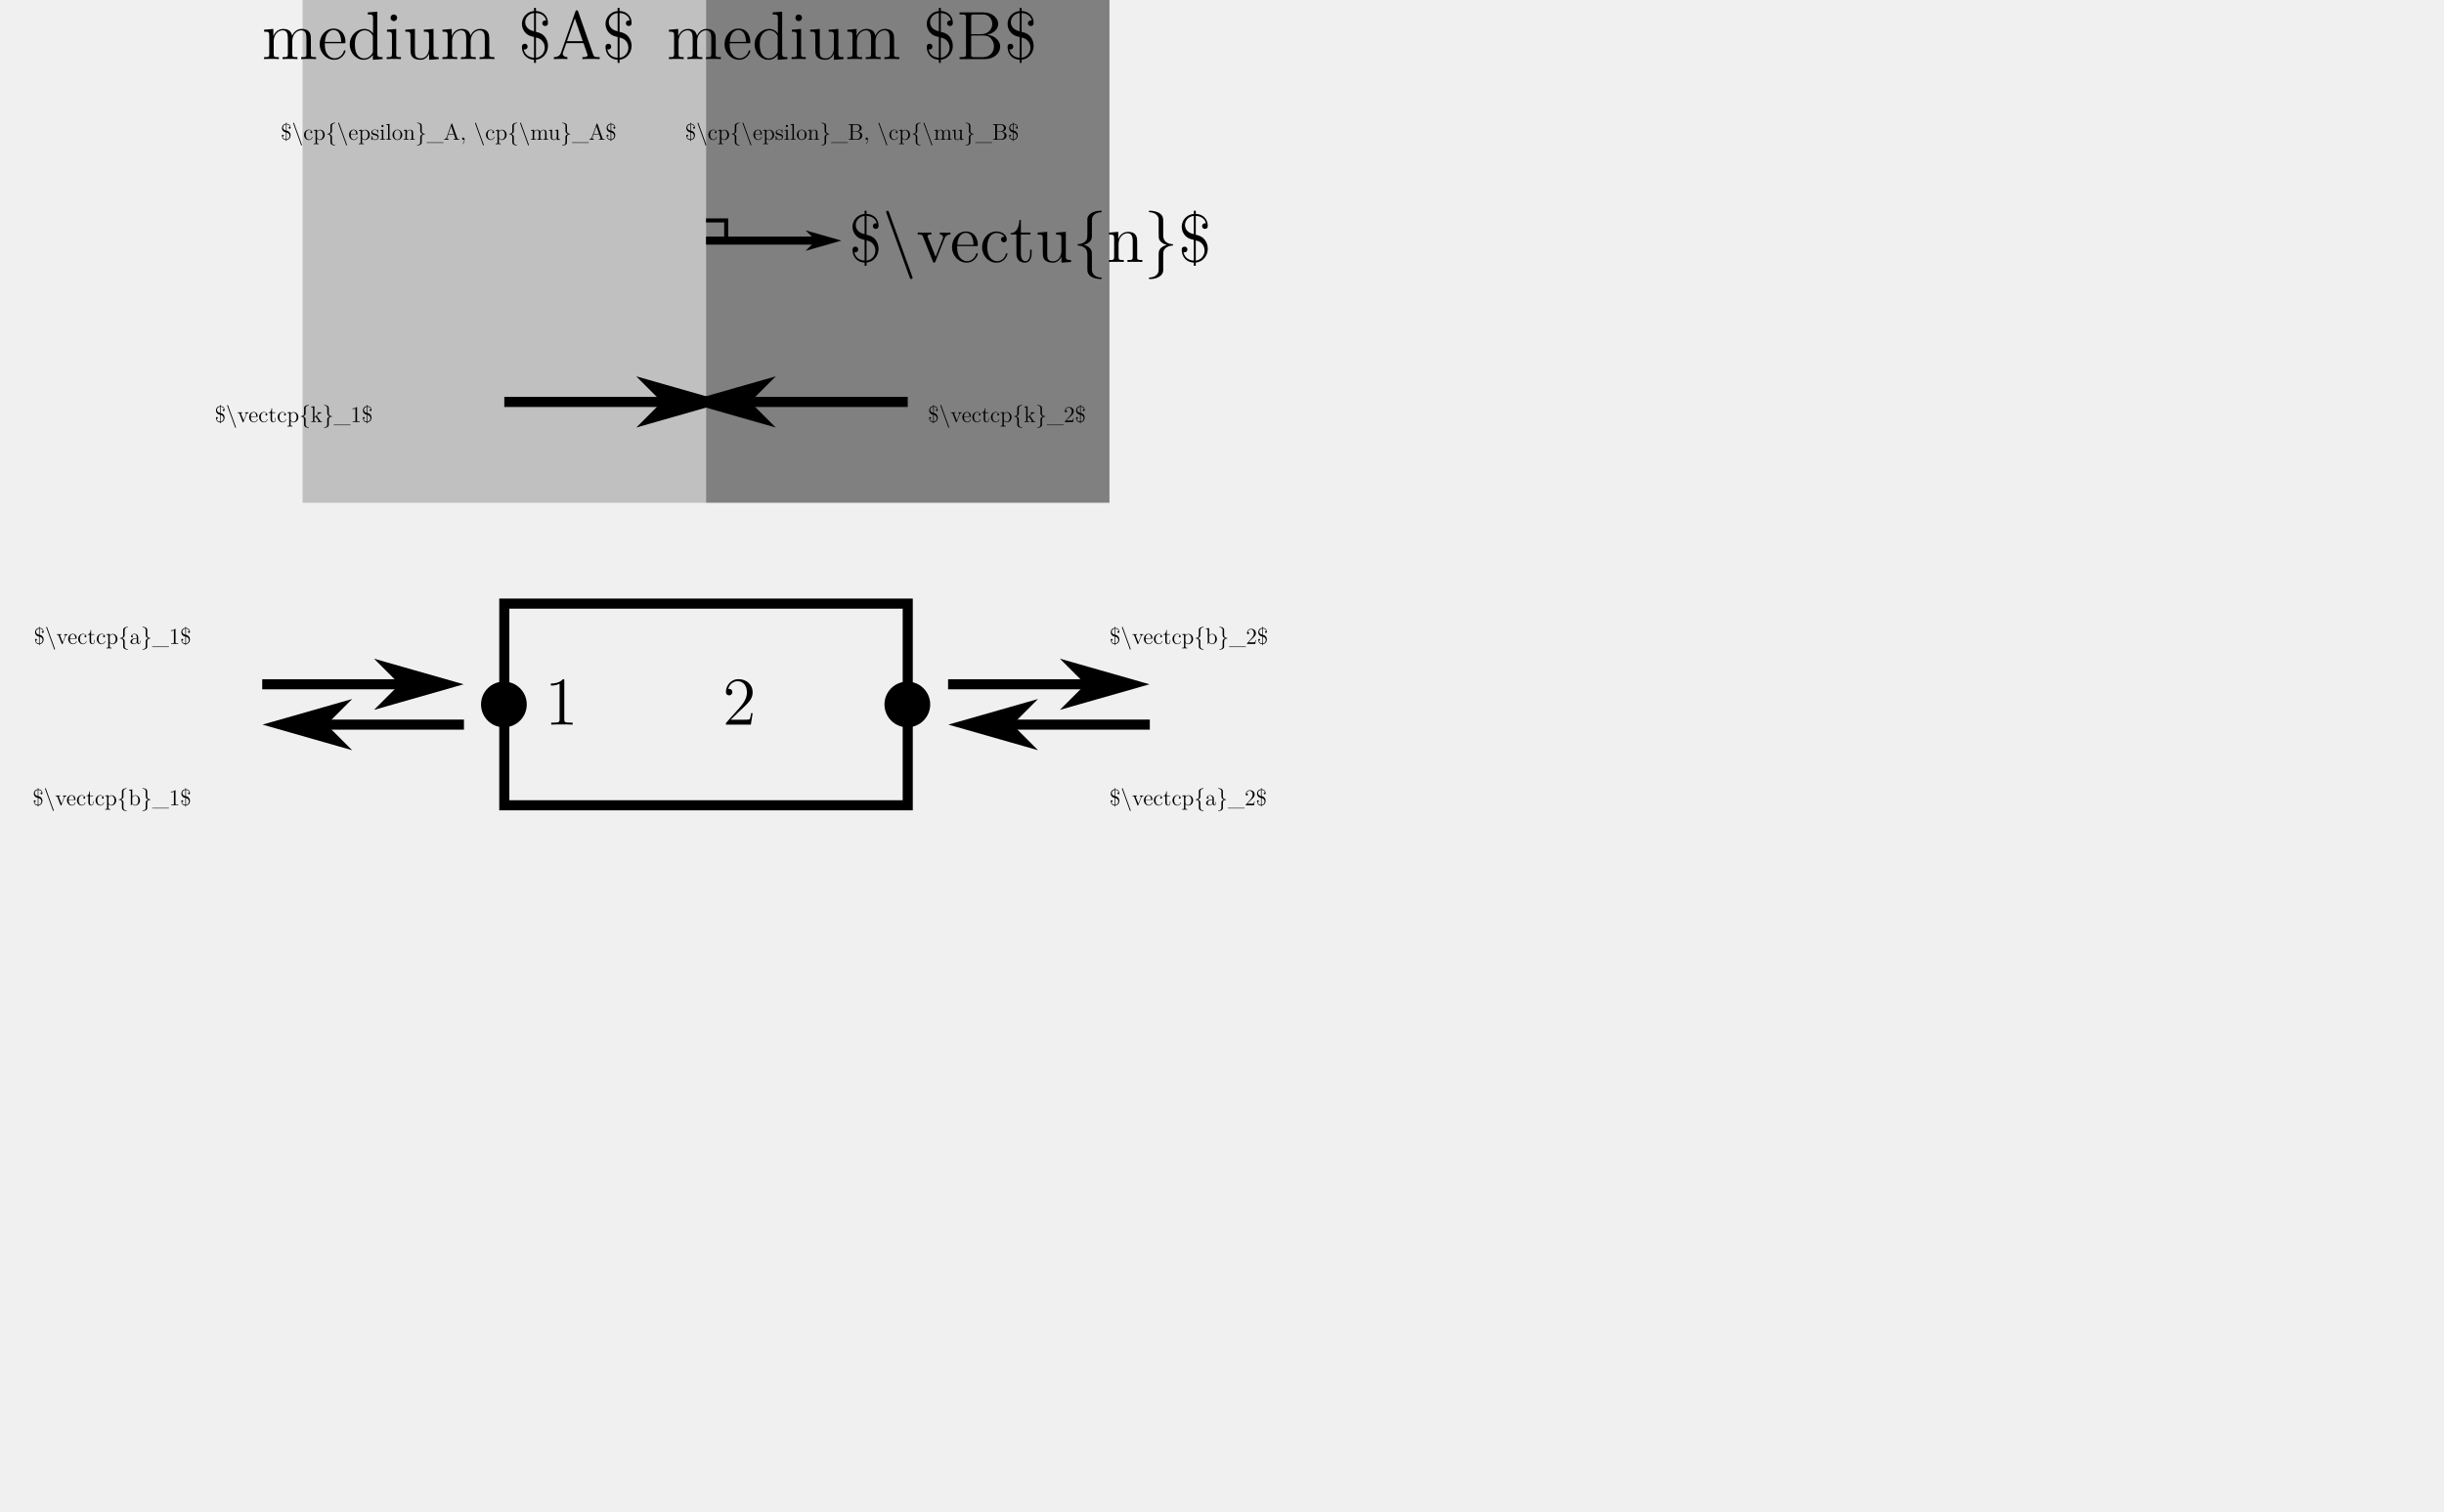
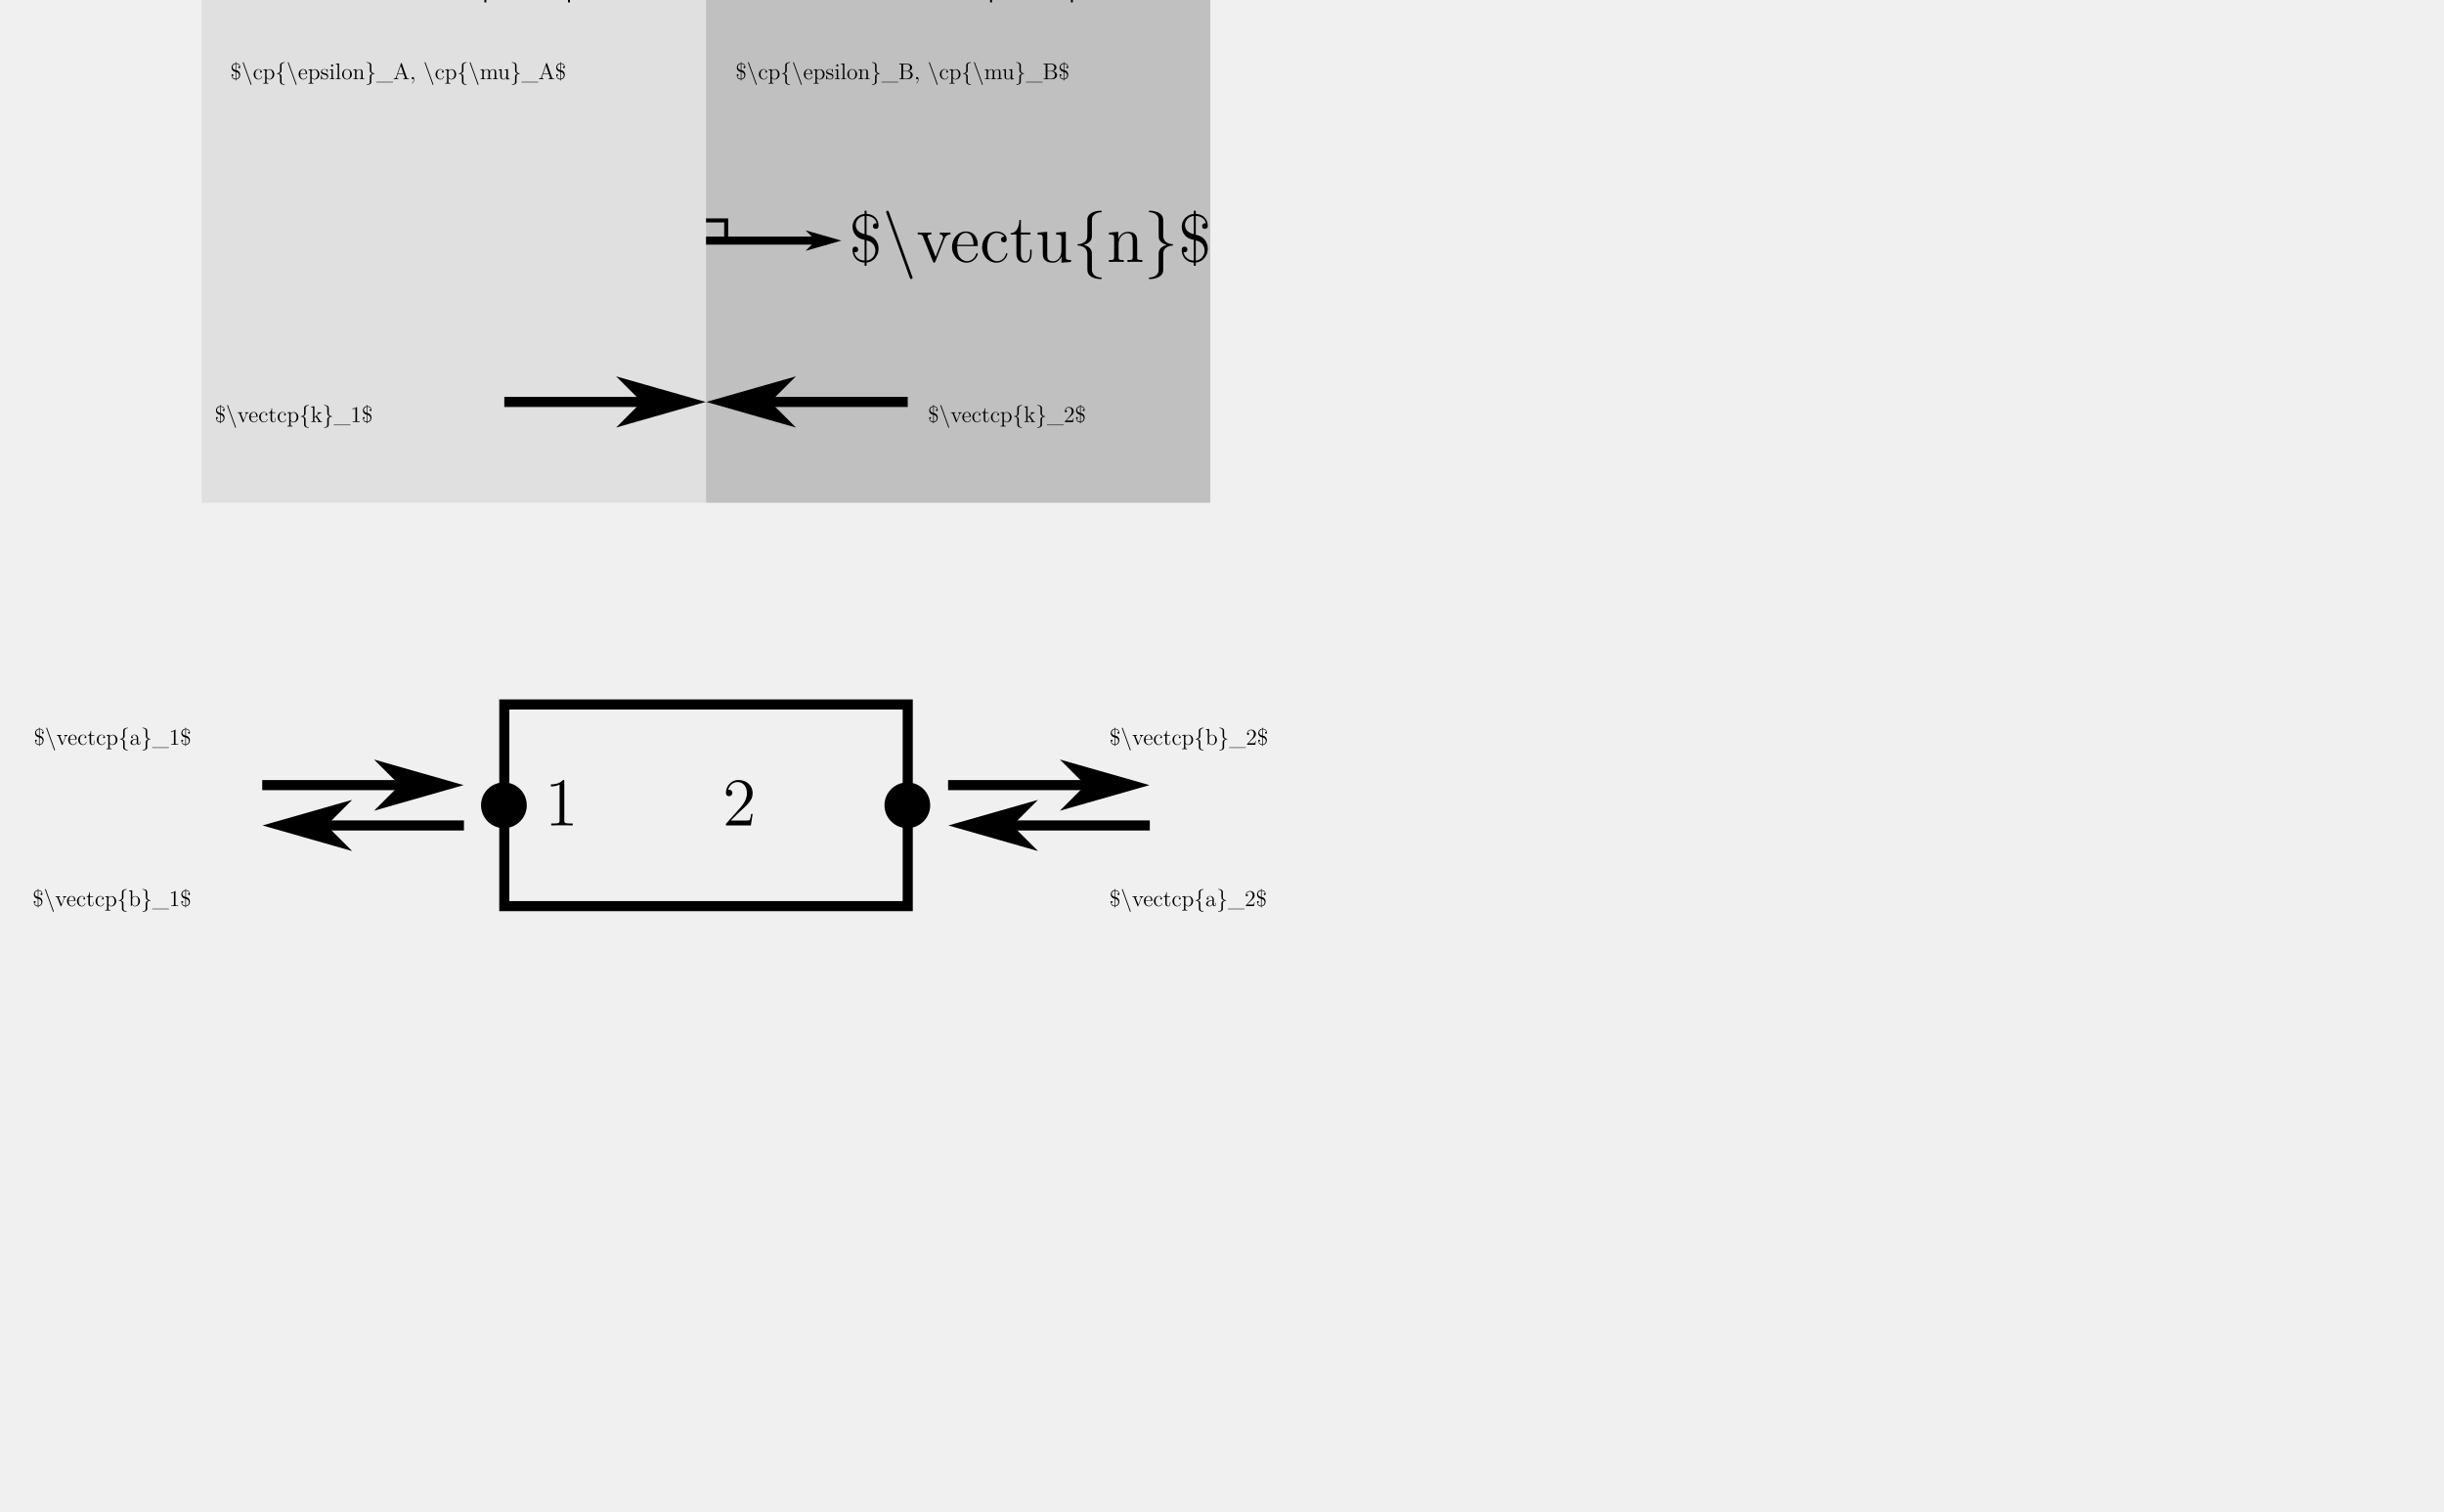
<svg xmlns="http://www.w3.org/2000/svg" width="429.3" height="265.5" id="svg2993" version="1.1">
  <defs id="defs2995">
    <marker orient="auto" refY="0.0" refX="0.0" id="Arrow1Send" style="overflow:visible;">
      <path id="path3807" d="M 0.0,0.0 L 5.0,-5.0 L -12.5,0.0 L 5.0,5.0 L 0.0,0.0 z " style="fill-rule:evenodd;stroke:#000000;stroke-width:1.0pt;marker-start:none;" transform="scale(0.2) rotate(180) translate(6,0)" />
    </marker>
    <marker orient="auto" refY="0.0" refX="0.0" id="DotM" style="overflow:visible">
      <path id="path3857" d="M -2.5,-1.0 C -2.5,1.76 -4.74,4.0 -7.5,4.0 C -10.26,4.0 -12.5,1.76 -12.5,-1.0 C -12.5,-3.76 -10.26,-6.0 -7.5,-6.0 C -4.74,-6.0 -2.5,-3.76 -2.5,-1.0 z " style="fill-rule:evenodd;stroke:#000000;stroke-width:1.0pt;marker-start:none;marker-end:none" transform="scale(0.4) translate(7.4, 1)" />
    </marker>
    <marker orient="auto" refY="0.0" refX="0.0" id="Arrow1Mstart" style="overflow:visible">
      <path id="path3788" d="M 0.0,0.0 L 5.0,-5.0 L -12.5,0.0 L 5.0,5.0 L 0.0,0.0 z " style="fill-rule:evenodd;stroke:#000000;stroke-width:1.0pt;marker-start:none" transform="scale(0.4) translate(10,0)" />
    </marker>
    <marker orient="auto" refY="0.0" refX="0.0" id="Arrow1Mend" style="overflow:visible;">
      <path id="path3791" d="M 0.0,0.0 L 5.0,-5.0 L -12.5,0.0 L 5.0,5.0 L 0.0,0.0 z " style="fill-rule:evenodd;stroke:#000000;stroke-width:1.0pt;marker-start:none;" transform="scale(0.4) rotate(180) translate(10,0)" />
    </marker>
  </defs>
  <g id="layer2" style="display:none" transform="translate(0,88.335)">
    <rect style="fill:#ffffff;fill-opacity:1;stroke:none;display:inline" id="Background" width="429.3" height="265.5" x="0" y="-88.335">
      </rect>
  </g>
  <g id="layer3" style="display:none" transform="translate(0,88.335)">
    <text xml:space="preserve" style="font-size:12px;font-style:normal;font-variant:normal;font-weight:normal;font-stretch:normal;text-align:center;line-height:125%;letter-spacing:0px;word-spacing:0px;text-anchor:middle;fill:#000000;fill-opacity:1;stroke:none;display:inline;font-family:LMRoman12;-inkscape-font-specification:LMRoman12" x="230.315" y="35.433" id="text4575">
      <tspan id="tspan4577" x="230.315" y="35.433">There is a white background on its own layer.</tspan>
      <tspan x="230.315" y="50.433" id="tspan4579">Shift+Ctrl+L to see the list of layers.</tspan>
      <tspan x="230.315" y="65.433" id="tspan4581">Do not forget to resize the background before saving as eps+latex.</tspan>
      <tspan x="230.315" y="80.433" id="tspan4583">Also, hide this text :D.</tspan>
    </text>
  </g>
  <g id="layer1" transform="translate(0,-786.862)" style="display:inline">
-     <rect style="fill:none;stroke:#000000;stroke-width:1.772;stroke-linecap:butt;stroke-linejoin:miter;stroke-miterlimit:4;stroke-opacity:1;stroke-dasharray:none;stroke-dashoffset:0" id="rect3005" width="70.866" height="35.433" x="88.583" y="892.913" />
-     <path style="color:#000000;fill:none;stroke:#000000;stroke-width:1.772;stroke-linecap:butt;stroke-linejoin:miter;stroke-miterlimit:4;stroke-opacity:1;stroke-dasharray:none;stroke-dashoffset:0;marker:none;marker-start:url(#DotM);visibility:visible;display:inline;overflow:visible;enable-background:accumulate" d="m 88.583,910.63 0,0" id="path3787" />
-     <path style="color:#000000;fill:none;stroke:#000000;stroke-width:1.772;stroke-linecap:butt;stroke-linejoin:miter;stroke-miterlimit:4;stroke-opacity:1;stroke-dasharray:none;stroke-dashoffset:0;marker:none;marker-start:url(#DotM);visibility:visible;display:inline;overflow:visible;enable-background:accumulate" d="m 159.449,910.63 0,0" id="path4239" />
-     <g id="g4544" transform="matrix(1,0,0,-1,-53.1496,1821.259)">
+     <rect style="fill:none;stroke:#000000;stroke-width:1.772;stroke-linecap:butt;stroke-linejoin:miter;stroke-miterlimit:4;stroke-opacity:1;stroke-dasharray:none;stroke-dashoffset:0" id="rect3005" width="70.866" height="35.433" x="88.583" y="910.63" />
+     <path style="color:#000000;fill:none;stroke:#000000;stroke-width:1.772;stroke-linecap:butt;stroke-linejoin:miter;stroke-miterlimit:4;stroke-opacity:1;stroke-dasharray:none;stroke-dashoffset:0;marker:none;marker-start:url(#DotM);visibility:visible;display:inline;overflow:visible;enable-background:accumulate" d="m 88.583,928.346 0,0" id="path3787" />
+     <path style="color:#000000;fill:none;stroke:#000000;stroke-width:1.772;stroke-linecap:butt;stroke-linejoin:miter;stroke-miterlimit:4;stroke-opacity:1;stroke-dasharray:none;stroke-dashoffset:0;marker:none;marker-start:url(#DotM);visibility:visible;display:inline;overflow:visible;enable-background:accumulate" d="m 159.449,928.346 0,0" id="path4239" />
+     <g id="g4544" transform="matrix(1,0,0,-1,-53.1496,1838.976)">
      <path id="path4243" d="m 134.646,907.086 -31.89,0" style="color:#000000;fill:none;stroke:#000000;stroke-width:1.772;stroke-linecap:butt;stroke-linejoin:miter;stroke-miterlimit:4;stroke-opacity:1;stroke-dasharray:none;stroke-dashoffset:0;marker:none;marker-end:url(#Arrow1Mend);visibility:visible;display:inline;overflow:visible;enable-background:accumulate" />
      <path style="color:#000000;fill:none;stroke:#000000;stroke-width:1.772;stroke-linecap:butt;stroke-linejoin:miter;stroke-miterlimit:4;stroke-opacity:1;stroke-dasharray:none;stroke-dashoffset:0;marker:none;marker-end:url(#Arrow1Mend);visibility:visible;display:inline;overflow:visible;enable-background:accumulate" d="m 99.213,914.173 31.89,0" id="path4431" />
    </g>
-     <g id="g4548" transform="matrix(1,0,0,-1,67.32284,1821.259)">
+     <g id="g4548" transform="matrix(1,0,0,-1,67.32284,1838.976)">
      <path style="color:#000000;fill:none;stroke:#000000;stroke-width:1.772;stroke-linecap:butt;stroke-linejoin:miter;stroke-miterlimit:4;stroke-opacity:1;stroke-dasharray:none;stroke-dashoffset:0;marker:none;marker-end:url(#Arrow1Mend);visibility:visible;display:inline;overflow:visible;enable-background:accumulate" d="m 134.646,907.086 -31.89,0" id="path4550" />
      <path id="path4552" d="m 99.213,914.173 31.89,0" style="color:#000000;fill:none;stroke:#000000;stroke-width:1.772;stroke-linecap:butt;stroke-linejoin:miter;stroke-miterlimit:4;stroke-opacity:1;stroke-dasharray:none;stroke-dashoffset:0;marker:none;marker-end:url(#Arrow1Mend);visibility:visible;display:inline;overflow:visible;enable-background:accumulate" />
    </g>
-     <text xml:space="preserve" style="font-size:12px;font-style:normal;font-variant:normal;font-weight:normal;font-stretch:normal;text-align:start;line-height:125%;letter-spacing:0px;word-spacing:0px;writing-mode:lr-tb;text-anchor:start;fill:#000000;fill-opacity:1;stroke:none;font-family:LMRoman12;-inkscape-font-specification:LMRoman12" x="95.669" y="914.173" id="text4566">
-       <tspan id="tspan4568" x="95.669" y="914.173">1</tspan>
+     <text xml:space="preserve" style="font-size:12px;font-style:normal;font-variant:normal;font-weight:normal;font-stretch:normal;text-align:start;line-height:125%;letter-spacing:0px;word-spacing:0px;writing-mode:lr-tb;text-anchor:start;fill:#000000;fill-opacity:1;stroke:none;font-family:LMRoman12;-inkscape-font-specification:LMRoman12" x="95.669" y="931.89" id="text4566">
+       <tspan id="tspan4568" x="95.669" y="931.89">1</tspan>
    </text>
-     <text xml:space="preserve" style="font-size:12px;font-style:normal;font-variant:normal;font-weight:normal;font-stretch:normal;text-align:end;line-height:125%;letter-spacing:0px;word-spacing:0px;writing-mode:lr-tb;text-anchor:end;fill:#000000;fill-opacity:1;stroke:none;font-family:LMRoman12;-inkscape-font-specification:LMRoman12" x="152.362" y="914.173" id="text4574">
-       <tspan id="tspan4576" x="152.362" y="914.173">2</tspan>
+     <text xml:space="preserve" style="font-size:12px;font-style:normal;font-variant:normal;font-weight:normal;font-stretch:normal;text-align:end;line-height:125%;letter-spacing:0px;word-spacing:0px;writing-mode:lr-tb;text-anchor:end;fill:#000000;fill-opacity:1;stroke:none;font-family:LMRoman12;-inkscape-font-specification:LMRoman12" x="152.362" y="931.89" id="text4574">
+       <tspan id="tspan4576" x="152.362" y="931.89">2</tspan>
    </text>
-     <rect style="fill:#c0c0c0;fill-opacity:1;stroke:none" id="rect4582" width="70.866" height="88.583" x="53.15" y="786.614" />
-     <rect style="fill:#808080;fill-opacity:1;stroke:none" id="rect4584" width="70.866" height="88.583" x="124.016" y="786.614" />
-     <path id="path6208" d="m 88.583,857.48 35.433,0" style="color:#000000;fill:none;stroke:#000000;stroke-width:1.772;stroke-linecap:butt;stroke-linejoin:miter;stroke-miterlimit:4;stroke-opacity:1;stroke-dasharray:none;stroke-dashoffset:0;marker:none;marker-end:url(#Arrow1Mend);visibility:visible;display:inline;overflow:visible;enable-background:accumulate" />
-     <path style="color:#000000;fill:none;stroke:#000000;stroke-width:1.772;stroke-linecap:butt;stroke-linejoin:miter;stroke-miterlimit:4;stroke-opacity:1;stroke-dasharray:none;stroke-dashoffset:0;marker:none;marker-end:url(#Arrow1Mend);visibility:visible;display:inline;overflow:visible;enable-background:accumulate" d="m 159.449,857.48 -35.433,0" id="path6406" />
+     <rect style="fill:#e0e0e0;fill-opacity:1;stroke:none" id="rect4582" width="88.583" height="106.299" x="35.433" y="768.897" />
+     <rect style="fill:#c0c0c0;fill-opacity:1;stroke:none" id="rect4584" width="88.583" height="106.299" x="124.016" y="768.897" />
+     <path id="path6208" d="m 88.583,857.48 31.89,0" style="color:#000000;fill:none;stroke:#000000;stroke-width:1.772;stroke-linecap:butt;stroke-linejoin:miter;stroke-miterlimit:4;stroke-opacity:1;stroke-dasharray:none;stroke-dashoffset:0;marker:none;marker-end:url(#Arrow1Mend);visibility:visible;display:inline;overflow:visible;enable-background:accumulate" />
+     <path style="color:#000000;fill:none;stroke:#000000;stroke-width:1.772;stroke-linecap:butt;stroke-linejoin:miter;stroke-miterlimit:4;stroke-opacity:1;stroke-dasharray:none;stroke-dashoffset:0;marker:none;marker-end:url(#Arrow1Mend);visibility:visible;display:inline;overflow:visible;enable-background:accumulate" d="m 159.449,857.48 -31.89,0" id="path6406" />
    <text xml:space="preserve" style="font-size:12px;font-style:normal;font-variant:normal;font-weight:normal;font-stretch:normal;text-align:end;line-height:125%;letter-spacing:0px;word-spacing:0px;writing-mode:lr-tb;text-anchor:end;fill:#000000;fill-opacity:1;stroke:none;font-family:LMRoman12;-inkscape-font-specification:LMRoman12" x="85.039" y="861.023" id="text6408">
      <tspan id="tspan6410" x="85.039" y="861.023" style="font-size:4px">$\vectcp{k}_1$</tspan>
    </text>
    <text id="text6412" y="861.023" x="162.992" style="font-size:12px;font-style:normal;font-variant:normal;font-weight:normal;font-stretch:normal;text-align:start;line-height:125%;letter-spacing:0px;word-spacing:0px;writing-mode:lr-tb;text-anchor:start;fill:#000000;fill-opacity:1;stroke:none;font-family:LMRoman12;-inkscape-font-specification:LMRoman12" xml:space="preserve">
      <tspan y="861.023" x="162.992" id="tspan6414" style="font-size:4px;text-align:start;text-anchor:start">$\vectcp{k}_2$</tspan>
    </text>
-     <text xml:space="preserve" style="font-size:12px;font-style:normal;font-variant:normal;font-weight:normal;font-stretch:normal;text-align:end;line-height:125%;letter-spacing:0px;word-spacing:0px;writing-mode:lr-tb;text-anchor:end;fill:#000000;fill-opacity:1;stroke:none;font-family:LMRoman12;-inkscape-font-specification:LMRoman12" x="53.15" y="928.346" id="text3056">
-       <tspan id="tspan3058" x="53.15" y="928.346" style="font-size:4px">$\vectcp{b}_1$</tspan>
+     <text xml:space="preserve" style="font-size:12px;font-style:normal;font-variant:normal;font-weight:normal;font-stretch:normal;text-align:end;line-height:125%;letter-spacing:0px;word-spacing:0px;writing-mode:lr-tb;text-anchor:end;fill:#000000;fill-opacity:1;stroke:none;font-family:LMRoman12;-inkscape-font-specification:LMRoman12" x="53.15" y="946.063" id="text3056">
+       <tspan id="tspan3058" x="53.15" y="946.063" style="font-size:4px">$\vectcp{b}_1$</tspan>
    </text>
-     <text id="text3060" y="900" x="53.15" style="font-size:12px;font-style:normal;font-variant:normal;font-weight:normal;font-stretch:normal;text-align:end;line-height:125%;letter-spacing:0px;word-spacing:0px;writing-mode:lr-tb;text-anchor:end;fill:#000000;fill-opacity:1;stroke:none;font-family:LMRoman12;-inkscape-font-specification:LMRoman12" xml:space="preserve">
-       <tspan y="900" x="53.15" id="tspan3062" style="font-size:4px">$\vectcp{a}_1$</tspan>
+     <text id="text3060" y="917.716" x="53.15" style="font-size:12px;font-style:normal;font-variant:normal;font-weight:normal;font-stretch:normal;text-align:end;line-height:125%;letter-spacing:0px;word-spacing:0px;writing-mode:lr-tb;text-anchor:end;fill:#000000;fill-opacity:1;stroke:none;font-family:LMRoman12;-inkscape-font-specification:LMRoman12" xml:space="preserve">
+       <tspan y="917.716" x="53.15" id="tspan3062" style="font-size:4px">$\vectcp{a}_1$</tspan>
    </text>
-     <text id="text3072" y="928.346" x="194.882" style="font-size:12px;font-style:normal;font-variant:normal;font-weight:normal;font-stretch:normal;text-align:start;line-height:125%;letter-spacing:0px;word-spacing:0px;writing-mode:lr-tb;text-anchor:start;fill:#000000;fill-opacity:1;stroke:none;font-family:LMRoman12;-inkscape-font-specification:LMRoman12" xml:space="preserve">
-       <tspan y="928.346" x="194.882" id="tspan3074" style="font-size:4px">$\vectcp{a}_2$</tspan>
+     <text id="text3072" y="946.063" x="194.882" style="font-size:12px;font-style:normal;font-variant:normal;font-weight:normal;font-stretch:normal;text-align:start;line-height:125%;letter-spacing:0px;word-spacing:0px;writing-mode:lr-tb;text-anchor:start;fill:#000000;fill-opacity:1;stroke:none;font-family:LMRoman12;-inkscape-font-specification:LMRoman12" xml:space="preserve">
+       <tspan y="946.063" x="194.882" id="tspan3074" style="font-size:4px">$\vectcp{a}_2$</tspan>
    </text>
-     <text xml:space="preserve" style="font-size:12px;font-style:normal;font-variant:normal;font-weight:normal;font-stretch:normal;text-align:start;line-height:125%;letter-spacing:0px;word-spacing:0px;writing-mode:lr-tb;text-anchor:start;fill:#000000;fill-opacity:1;stroke:none;font-family:LMRoman12;-inkscape-font-specification:LMRoman12" x="194.882" y="900" id="text3076">
-       <tspan id="tspan3078" x="194.882" y="900" style="font-size:4px">$\vectcp{b}_2$</tspan>
+     <text xml:space="preserve" style="font-size:12px;font-style:normal;font-variant:normal;font-weight:normal;font-stretch:normal;text-align:start;line-height:125%;letter-spacing:0px;word-spacing:0px;writing-mode:lr-tb;text-anchor:start;fill:#000000;fill-opacity:1;stroke:none;font-family:LMRoman12;-inkscape-font-specification:LMRoman12" x="194.882" y="917.716" id="text3076">
+       <tspan id="tspan3078" x="194.882" y="917.716" style="font-size:4px">$\vectcp{b}_2$</tspan>
    </text>
    <path style="color:#000000;fill:none;stroke:#000000;stroke-width:1.417;stroke-linecap:butt;stroke-linejoin:miter;stroke-miterlimit:4;stroke-opacity:1;stroke-dasharray:none;stroke-dashoffset:0;marker:none;marker-end:url(#Arrow1Send);visibility:visible;display:inline;overflow:visible;enable-background:accumulate" d="m 124.016,829.134 21.26,0" id="path3099" />
    <text xml:space="preserve" style="font-size:12px;font-style:normal;font-variant:normal;font-weight:normal;font-stretch:normal;text-align:start;line-height:125%;letter-spacing:0px;word-spacing:0px;writing-mode:lr-tb;text-anchor:start;fill:#000000;fill-opacity:1;stroke:none;font-family:LMRoman12;-inkscape-font-specification:LMRoman12" x="149.107" y="832.888" id="text4833">
      <tspan id="tspan4835" x="149.107" y="832.888">$\vectu{n}$</tspan>
    </text>
-     <text xml:space="preserve" style="font-size:12px;font-style:normal;font-variant:normal;font-weight:normal;font-stretch:normal;text-align:center;line-height:125%;letter-spacing:0px;word-spacing:0px;writing-mode:lr-tb;text-anchor:middle;fill:#000000;fill-opacity:1;stroke:none;font-family:LMRoman12;-inkscape-font-specification:LMRoman12" x="88.583" y="811.417" id="text4837">
-       <tspan id="tspan4839" x="88.583" y="811.417" style="font-size:4px;text-align:center;text-anchor:middle">$\cp{\epsilon}_A, \cp{\mu}_A$</tspan>
+     <text xml:space="preserve" style="font-size:12px;font-style:normal;font-variant:normal;font-weight:normal;font-stretch:normal;text-align:center;line-height:125%;letter-spacing:0px;word-spacing:0px;writing-mode:lr-tb;text-anchor:middle;fill:#000000;fill-opacity:1;stroke:none;font-family:LMRoman12;-inkscape-font-specification:LMRoman12" x="79.727" y="800.787" id="text4837">
+       <tspan id="tspan4839" x="79.727" y="800.787" style="font-size:4px;text-align:center;text-anchor:middle">$\cp{\epsilon}_A, \cp{\mu}_A$</tspan>
    </text>
-     <text id="text4841" y="811.417" x="159.449" style="font-size:12px;font-style:normal;font-variant:normal;font-weight:normal;font-stretch:normal;text-align:center;line-height:125%;letter-spacing:0px;word-spacing:0px;writing-mode:lr-tb;text-anchor:middle;fill:#000000;fill-opacity:1;stroke:none;font-family:LMRoman12;-inkscape-font-specification:LMRoman12" xml:space="preserve">
-       <tspan style="font-size:4px;text-align:center;text-anchor:middle" y="811.417" x="159.449" id="tspan4843">$\cp{\epsilon}_B, \cp{\mu}_B$</tspan>
+     <text id="text4841" y="800.787" x="168.31" style="font-size:12px;font-style:normal;font-variant:normal;font-weight:normal;font-stretch:normal;text-align:center;line-height:125%;letter-spacing:0px;word-spacing:0px;writing-mode:lr-tb;text-anchor:middle;fill:#000000;fill-opacity:1;stroke:none;font-family:LMRoman12;-inkscape-font-specification:LMRoman12" xml:space="preserve">
+       <tspan style="font-size:4px;text-align:center;text-anchor:middle" y="800.787" x="168.31" id="tspan4843">$\cp{\epsilon}_B, \cp{\mu}_B$</tspan>
    </text>
    <path style="color:#000000;fill:none;stroke:#000000;stroke-width:0.709;stroke-linecap:butt;stroke-linejoin:miter;stroke-miterlimit:4;stroke-opacity:1;stroke-dasharray:none;stroke-dashoffset:0;marker:none;visibility:visible;display:inline;overflow:visible;enable-background:accumulate" d="m 124.016,825.59 3.543,0 0,3.543" id="path4845" />
-     <text xml:space="preserve" style="font-size:12px;font-style:normal;font-variant:normal;font-weight:normal;font-stretch:normal;text-align:center;line-height:125%;letter-spacing:0px;word-spacing:0px;writing-mode:lr-tb;text-anchor:middle;fill:#000000;fill-opacity:1;stroke:none;font-family:LMRoman12;-inkscape-font-specification:LMRoman12" x="88.583" y="797.244" id="text4847">
-       <tspan id="tspan4849" x="88.583" y="797.244">medium $A$</tspan>
+     <text xml:space="preserve" style="font-size:12px;font-style:normal;font-variant:normal;font-weight:normal;font-stretch:normal;text-align:center;line-height:125%;letter-spacing:0px;word-spacing:0px;writing-mode:lr-tb;text-anchor:middle;fill:#000000;fill-opacity:1;stroke:none;font-family:LMRoman12;-inkscape-font-specification:LMRoman12" x="79.864" y="786.614" id="text4847">
+       <tspan id="tspan4849" x="79.864" y="786.614">medium $A$</tspan>
    </text>
-     <text id="text4851" y="797.244" x="159.449" style="font-size:12px;font-style:normal;font-variant:normal;font-weight:normal;font-stretch:normal;text-align:center;line-height:125%;letter-spacing:0px;word-spacing:0px;writing-mode:lr-tb;text-anchor:middle;fill:#000000;fill-opacity:1;stroke:none;font-family:LMRoman12;-inkscape-font-specification:LMRoman12" xml:space="preserve">
-       <tspan y="797.244" x="159.449" id="tspan4853">medium $B$</tspan>
+     <text id="text4851" y="786.614" x="168.446" style="font-size:12px;font-style:normal;font-variant:normal;font-weight:normal;font-stretch:normal;text-align:center;line-height:125%;letter-spacing:0px;word-spacing:0px;writing-mode:lr-tb;text-anchor:middle;fill:#000000;fill-opacity:1;stroke:none;font-family:LMRoman12;-inkscape-font-specification:LMRoman12" xml:space="preserve">
+       <tspan y="786.614" x="168.446" id="tspan4853">medium $B$</tspan>
    </text>
  </g>
</svg>
